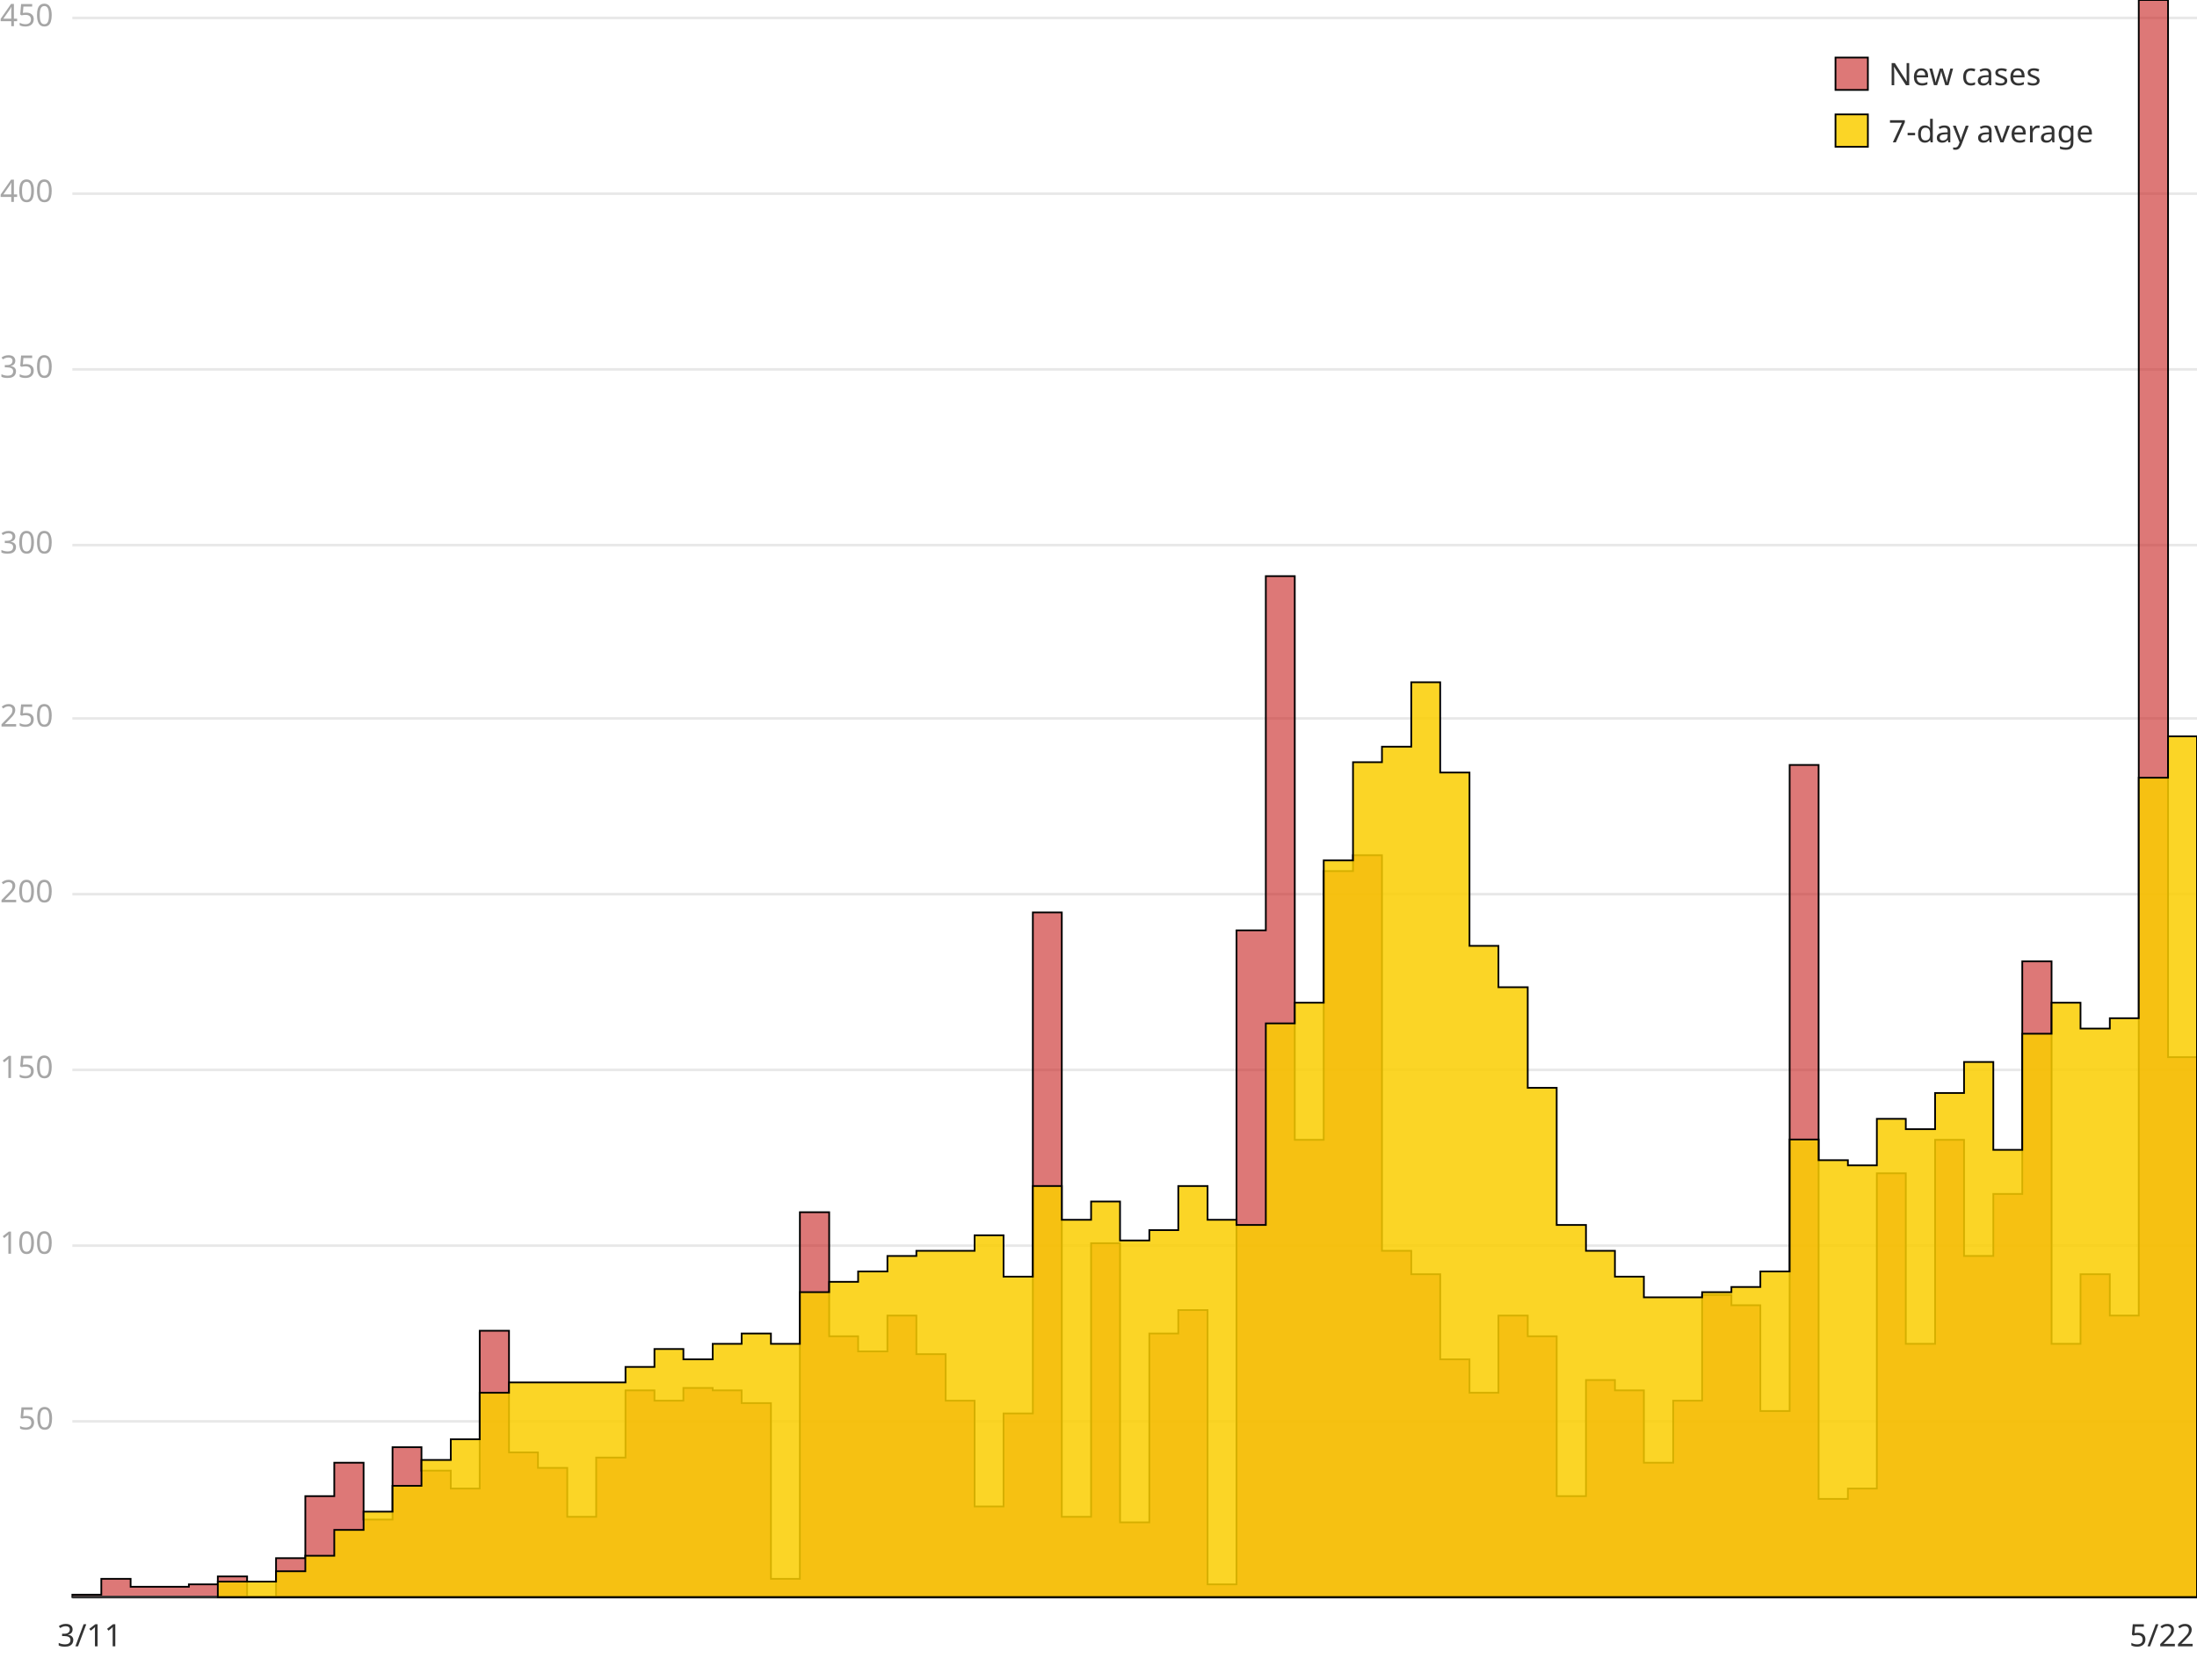
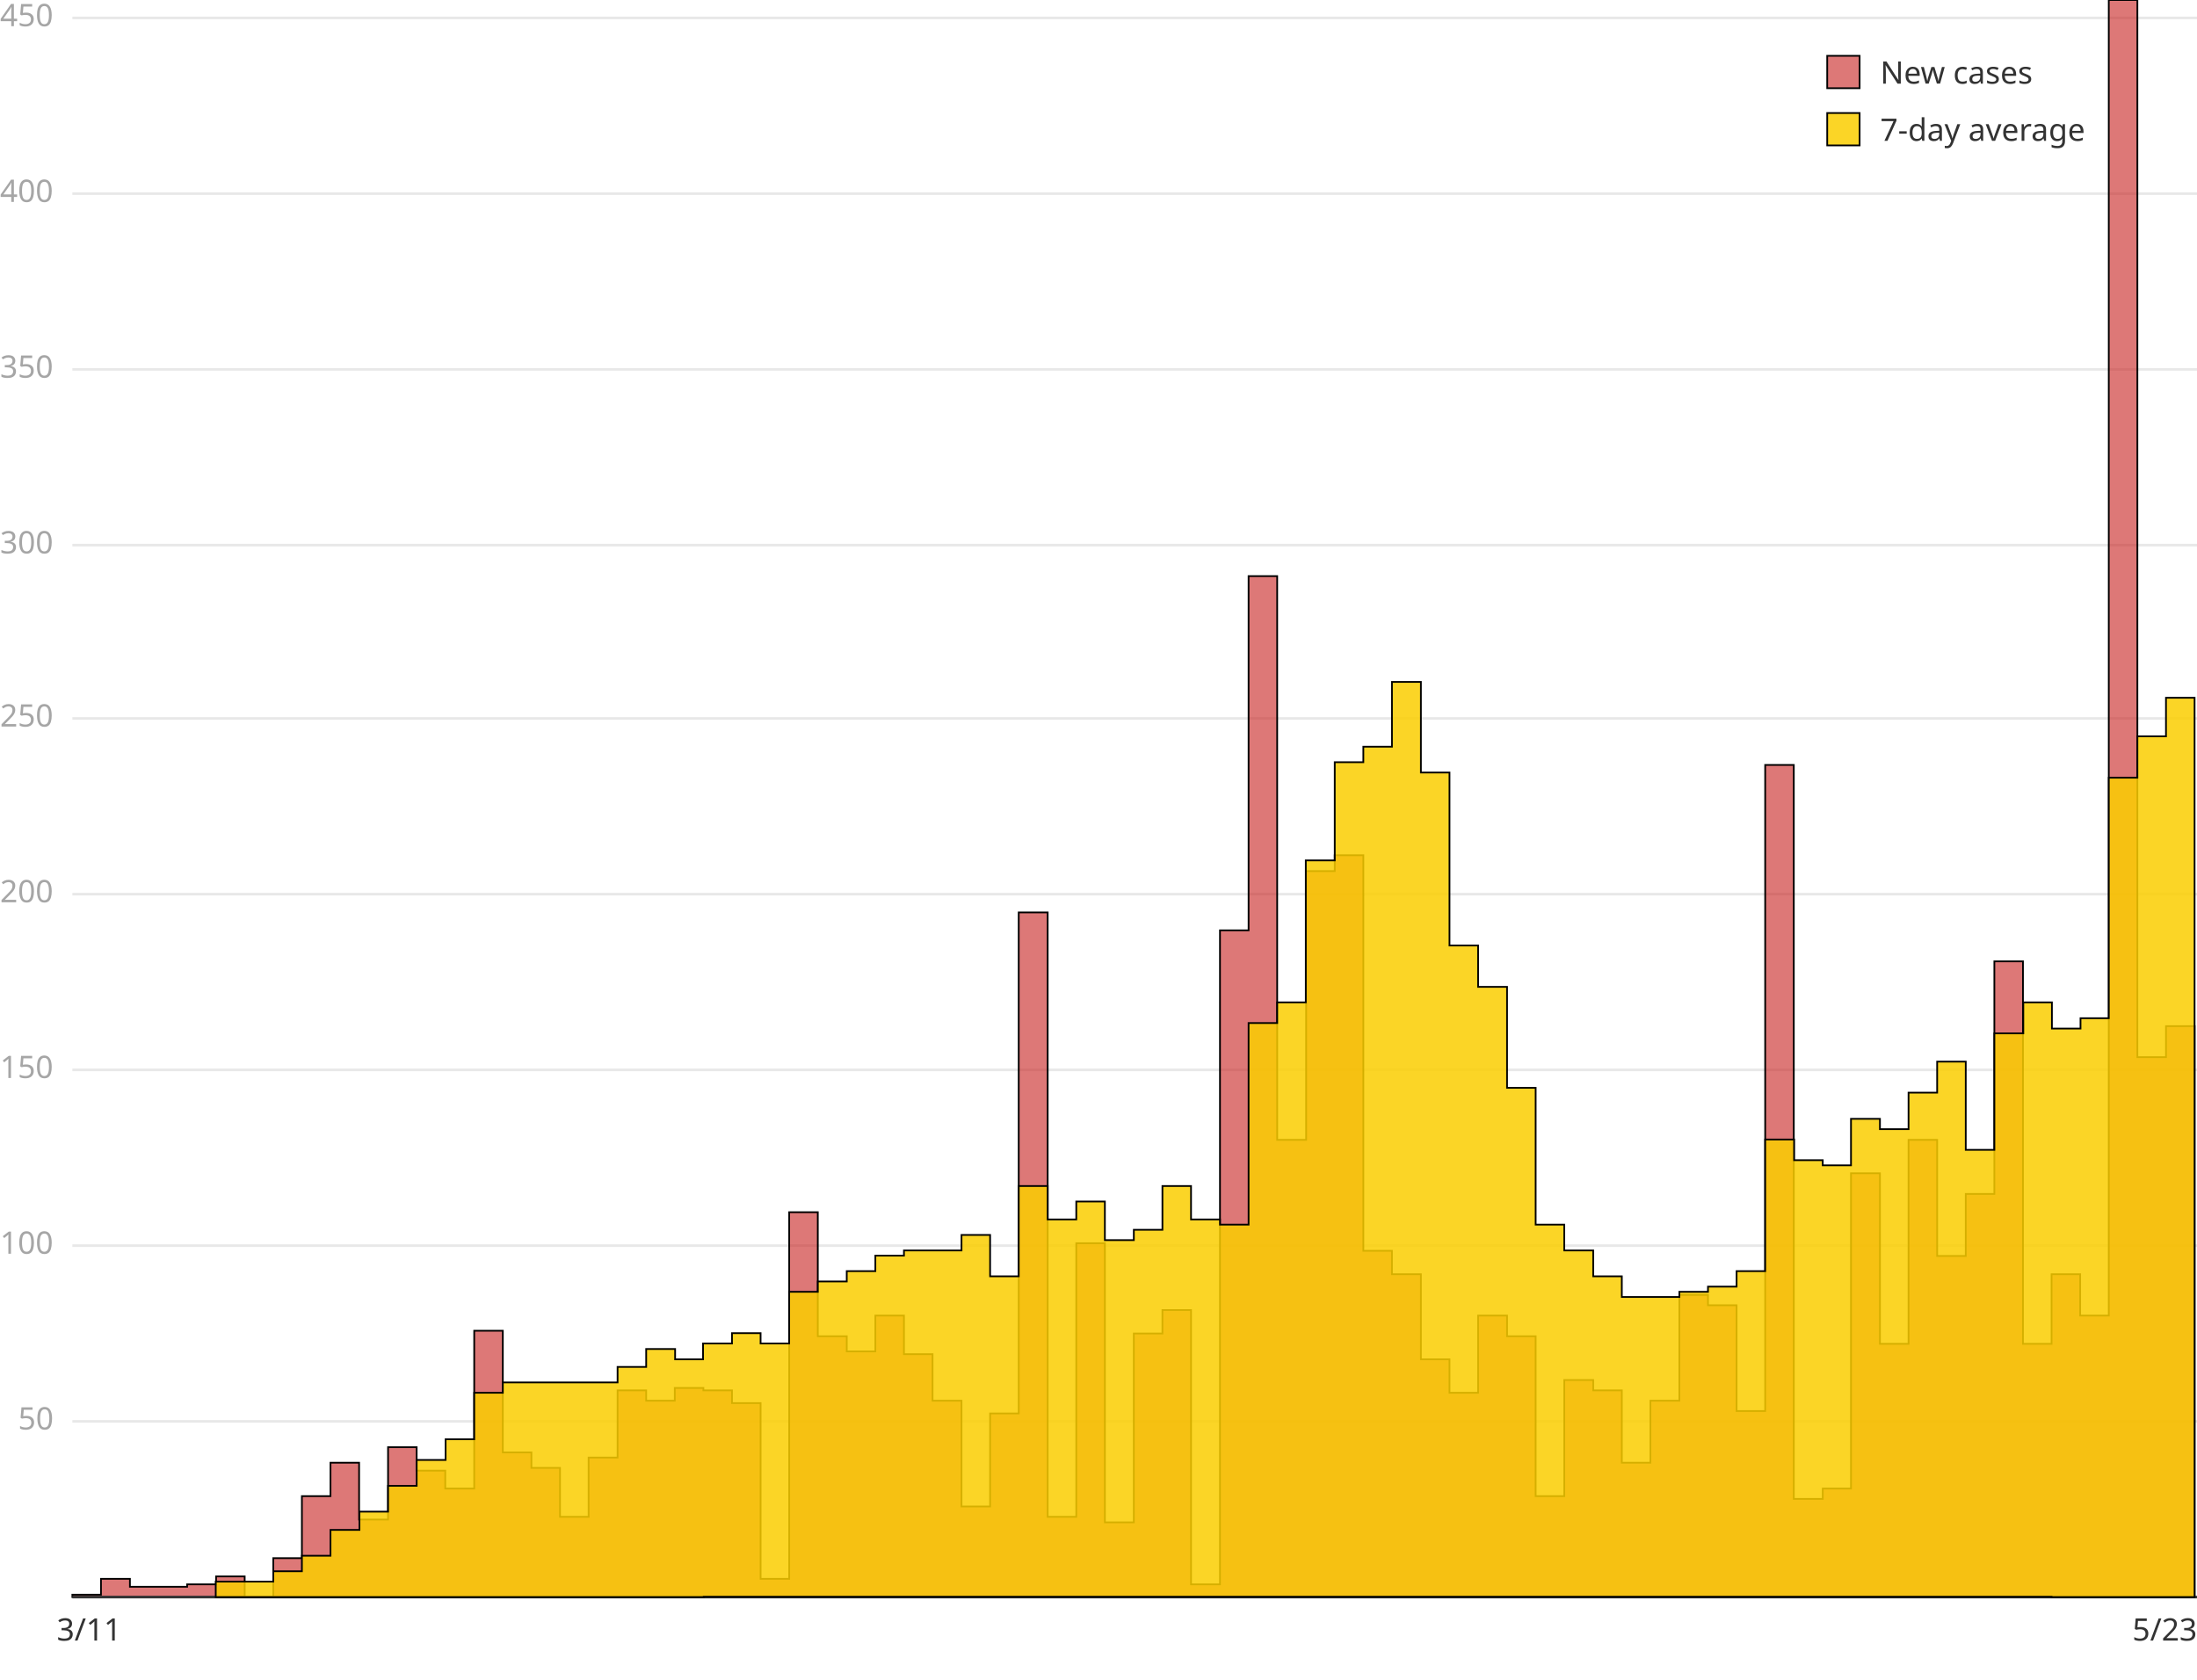
<svg xmlns="http://www.w3.org/2000/svg" xmlns:xlink="http://www.w3.org/1999/xlink" version="1.1" id="Layer_1" x="0px" y="0px" viewBox="0 0 637.5 487.5" style="enable-background:new 0 0 637.5 487.5;" xml:space="preserve">
  <style type="text/css">
	.st0{clip-path:url(#SVGID_2_);}
	.st1{clip-path:url(#SVGID_4_);fill:none;stroke:#E8E8E8;stroke-width:0.75;stroke-miterlimit:10;}
	.st2{clip-path:url(#SVGID_4_);fill:#C71E1D;}
	.st3{clip-path:url(#SVGID_4_);}
	.st4{fill:#C71E1D;fill-opacity:0.6;stroke:#000000;stroke-width:0.5;stroke-miterlimit:10;}
	.st5{clip-path:url(#SVGID_4_);fill:none;stroke:#333333;stroke-width:0.75;stroke-miterlimit:10;}
	.st6{fill:#A6A6A6;}
	.st7{font-family:'Roboto-Regular';}
	.st8{font-size:9px;}
	.st9{fill:#FACE00;fill-opacity:0.85;stroke:#000000;stroke-width:0.5;stroke-miterlimit:10;}
	.st10{fill:#333333;}
</style>
  <g>
    <defs>
      <rect id="SVGID_1_" width="637.5" height="487.5" />
    </defs>
    <clipPath id="SVGID_2_">
      <use xlink:href="#SVGID_1_" style="overflow:visible;" />
    </clipPath>
    <g class="st0">
      <defs>
        <rect id="SVGID_3_" width="637.5" height="483" />
      </defs>
      <clipPath id="SVGID_4_">
        <use xlink:href="#SVGID_3_" style="overflow:visible;" />
      </clipPath>
      <line class="st1" x1="21" y1="5.2" x2="637.5" y2="5.2" />
      <line class="st1" x1="21" y1="56.2" x2="637.5" y2="56.2" />
      <line class="st1" x1="21" y1="107.2" x2="637.5" y2="107.2" />
      <line class="st1" x1="21" y1="158.2" x2="637.5" y2="158.2" />
      <line class="st1" x1="21" y1="208.5" x2="637.5" y2="208.5" />
      <line class="st1" x1="21" y1="259.5" x2="637.5" y2="259.5" />
      <line class="st1" x1="21" y1="310.5" x2="637.5" y2="310.5" />
      <line class="st1" x1="21" y1="361.5" x2="637.5" y2="361.5" />
      <line class="st1" x1="21" y1="412.5" x2="637.5" y2="412.5" />
-       <path class="st2" d="M71.7,463.5h8.4H71.7z" />
+       <path class="st2" d="M71,463.5h8.3H71z" />
      <g class="st3">
-         <polygon class="st4" points="63.2,459.8 54.8,459.8 54.8,460.5 46.3,460.5 37.9,460.5 37.9,458.2 29.4,458.2 29.4,462.8      21,462.8 21,463.5 29.4,463.5 29.4,463.5 37.9,463.5 46.3,463.5 54.8,463.5 63.2,463.5 63.2,463.5 71.7,463.5 71.7,457.5      63.2,457.5    " />
-         <polygon class="st4" points="629.1,306.8 629.1,0 620.6,0 620.6,381.8 612.2,381.8 612.2,369.8 603.7,369.8 603.7,390 595.3,390      595.3,279 586.8,279 586.8,346.5 578.4,346.5 578.4,364.5 569.9,364.5 569.9,330.8 561.5,330.8 561.5,390 553,390 553,340.5      544.6,340.5 544.6,432 536.2,432 536.2,435 527.7,435 527.7,222 519.3,222 519.3,409.5 510.8,409.5 510.8,378.8 502.4,378.8      502.4,375.8 493.9,375.8 493.9,406.5 485.5,406.5 485.5,424.5 477,424.5 477,403.5 468.6,403.5 468.6,400.5 460.2,400.5      460.2,434.2 451.7,434.2 451.7,387.8 443.3,387.8 443.3,381.8 434.8,381.8 434.8,404.2 426.4,404.2 426.4,394.5 417.9,394.5      417.9,369.8 409.5,369.8 409.5,363 401,363 401,248.2 392.6,248.2 392.6,252.8 384.1,252.8 384.1,330.8 375.7,330.8 375.7,167.2      367.3,167.2 367.3,270 358.8,270 358.8,459.8 350.4,459.8 350.4,380.2 341.9,380.2 341.9,387 333.5,387 333.5,441.8 325,441.8      325,360.8 316.6,360.8 316.6,440.2 308.1,440.2 308.1,264.8 299.7,264.8 299.7,410.2 291.2,410.2 291.2,437.2 282.8,437.2      282.8,406.5 274.4,406.5 274.4,393 265.9,393 265.9,381.8 257.5,381.8 257.5,392.2 249,392.2 249,387.8 240.6,387.8 240.6,351.8      232.1,351.8 232.1,458.2 223.7,458.2 223.7,407.2 215.2,407.2 215.2,403.5 206.8,403.5 206.8,402.8 198.3,402.8 198.3,406.5      189.9,406.5 189.9,403.5 181.5,403.5 181.5,423 173,423 173,440.2 164.6,440.2 164.6,426 156.1,426 156.1,421.5 147.7,421.5      147.7,386.2 139.2,386.2 139.2,432 130.8,432 130.8,426.8 122.3,426.8 122.3,420 113.9,420 113.9,441 105.5,441 105.5,424.5      97,424.5 97,434.2 88.6,434.2 88.6,452.2 80.1,452.2 80.1,463.5 88.6,463.5 97,463.5 97,463.5 105.5,463.5 113.9,463.5      122.3,463.5 130.8,463.5 130.8,463.5 139.2,463.5 147.7,463.5 156.1,463.5 164.6,463.5 164.6,463.5 173,463.5 181.5,463.5      189.9,463.5 198.3,463.5 198.3,463.5 206.8,463.5 215.2,463.5 223.7,463.5 232.1,463.5 232.1,463.5 240.6,463.5 249,463.5      257.5,463.5 257.5,463.5 265.9,463.5 265.9,463.5 274.4,463.5 282.8,463.5 291.2,463.5 299.7,463.5 299.7,463.5 308.1,463.5      316.6,463.5 325,463.5 333.5,463.5 333.5,463.5 341.9,463.5 350.4,463.5 358.8,463.5 367.3,463.5 367.3,463.5 375.7,463.5      384.1,463.5 392.6,463.5 401,463.5 401,463.5 409.5,463.5 417.9,463.5 426.4,463.5 434.8,463.5 434.8,463.5 443.3,463.5      451.7,463.5 460.2,463.5 468.6,463.5 468.6,463.5 477,463.5 485.5,463.5 493.9,463.5 502.4,463.5 502.4,463.5 510.8,463.5      519.3,463.5 527.7,463.5 527.7,463.5 536.2,463.5 536.2,463.5 544.6,463.5 544.6,463.5 553,463.5 561.5,463.5 561.5,463.5      569.9,463.5 569.9,463.5 578.4,463.5 578.4,463.5 586.8,463.5 595.3,463.5 595.3,463.5 603.7,463.5 603.7,463.5 612.2,463.5      612.2,463.5 620.6,463.5 629.1,463.5 629.1,463.5 637.5,463.5 637.5,306.8    " />
+         <polygon class="st4" points="62.7,459.8 54.3,459.8 54.3,460.5 46,460.5 37.7,460.5 37.7,458.2 29.3,458.2 29.3,462.8 21,462.8      21,463.5 29.3,463.5 37.7,463.5 46,463.5 54.3,463.5 62.7,463.5 71,463.5 71,457.5 62.7,457.5    " />
+         <polygon class="st4" points="628.5,297.8 628.5,306.8 620.2,306.8 620.2,0 611.9,0 611.9,381.8 603.6,381.8 603.6,369.8      595.3,369.8 595.3,390 587,390 587,279 578.7,279 578.7,346.5 570.4,346.5 570.4,364.5 562.1,364.5 562.1,330.8 553.8,330.8      553.8,390 545.5,390 545.5,340.5 537.1,340.5 537.1,432 528.9,432 528.9,435 520.5,435 520.5,222 512.2,222 512.2,409.5      503.9,409.5 503.9,378.8 495.6,378.8 495.6,375.8 487.3,375.8 487.3,406.5 478.9,406.5 478.9,424.5 470.6,424.5 470.6,403.5      462.3,403.5 462.3,400.5 453.9,400.5 453.9,434.2 445.6,434.2 445.6,387.8 437.3,387.8 437.3,381.8 428.9,381.8 428.9,404.2      420.6,404.2 420.6,394.5 412.3,394.5 412.3,369.8 403.9,369.8 403.9,363 395.6,363 395.6,248.2 387.3,248.2 387.3,252.8      379,252.8 379,330.8 370.6,330.8 370.6,167.2 362.3,167.2 362.3,270 354,270 354,459.8 345.6,459.8 345.6,380.2 337.3,380.2      337.3,387 329,387 329,441.8 320.6,441.8 320.6,360.8 312.3,360.8 312.3,440.2 304,440.2 304,264.8 295.6,264.8 295.6,410.2      287.3,410.2 287.3,437.2 279,437.2 279,406.5 270.6,406.5 270.6,393 262.3,393 262.3,381.8 254,381.8 254,392.2 245.7,392.2      245.7,387.8 237.3,387.8 237.3,351.8 229,351.8 229,458.2 220.7,458.2 220.7,407.2 212.4,407.2 212.4,403.5 204.1,403.5      204.1,402.8 195.8,402.8 195.8,406.5 187.5,406.5 187.5,403.5 179.2,403.5 179.2,423 170.8,423 170.8,440.2 162.5,440.2      162.5,426 154.2,426 154.2,421.5 145.9,421.5 145.9,386.2 137.6,386.2 137.6,432 129.2,432 129.2,426.8 120.9,426.8 120.9,420      112.6,420 112.6,441 104.2,441 104.2,424.5 95.9,424.5 95.9,434.2 87.6,434.2 87.6,452.2 79.3,452.2 79.3,463.5 87.6,463.5      87.6,463.5 95.9,463.5 104.2,463.5 112.6,463.5 120.9,463.5 129.2,463.5 137.6,463.5 145.8,463.5 145.9,463.5 154.2,463.5      162.5,463.5 170.8,463.5 179.2,463.5 187.5,463.5 195.8,463.5 204.1,463.5 204.1,463.5 212.4,463.5 220.7,463.5 220.7,463.5      229,463.5 237.3,463.5 245.7,463.5 254,463.5 262.3,463.5 270.6,463.5 279,463.5 287.3,463.5 295.6,463.5 304,463.5 312.3,463.5      320.6,463.5 329,463.5 337.3,463.5 345.6,463.5 354,463.5 362.3,463.5 370.6,463.5 379,463.5 387.3,463.5 395.6,463.5      403.9,463.5 412.3,463.5 420.6,463.5 428.9,463.5 428.9,463.5 437.3,463.5 445.6,463.5 453.9,463.5 462.3,463.5 470.6,463.5      478.9,463.5 487.3,463.5 487.3,463.5 495.6,463.5 503.9,463.5 512.2,463.5 512.2,463.5 520.5,463.5 528.9,463.5 537.1,463.5      537.2,463.5 545.5,463.5 553.8,463.5 553.8,463.5 562.1,463.5 570.4,463.5 570.4,463.5 578.7,463.5 587,463.5 595.3,463.5      595.4,463.5 603.6,463.5 611.9,463.5 612,463.5 620.2,463.5 628.5,463.5 628.6,463.5 636.8,463.5 636.8,297.8    " />
      </g>
      <line class="st5" x1="21" y1="463.5" x2="637.5" y2="463.5" />
    </g>
    <g class="st0">
      <text transform="matrix(1 0 0 1 5.2559 414.8496)" class="st6 st7 st8">50</text>
    </g>
    <g class="st0">
      <text transform="matrix(1 0 0 1 2.929688e-03 363.8496)" class="st6 st7 st8">100</text>
    </g>
    <g class="st0">
      <text transform="matrix(1 0 0 1 2.929688e-03 312.8496)" class="st6 st7 st8">150</text>
    </g>
    <g class="st0">
      <text transform="matrix(1 0 0 1 2.929688e-03 261.8496)" class="st6 st7 st8">200</text>
    </g>
    <g class="st0">
      <text transform="matrix(1 0 0 1 2.929688e-03 210.8496)" class="st6 st7 st8">250</text>
    </g>
    <g class="st0">
      <text transform="matrix(1 0 0 1 2.929688e-03 160.5996)" class="st6 st7 st8">300</text>
    </g>
    <g class="st0">
      <text transform="matrix(1 0 0 1 2.929688e-03 109.5996)" class="st6 st7 st8">350</text>
    </g>
    <g class="st0">
      <text transform="matrix(1 0 0 1 2.929688e-03 58.5996)" class="st6 st7 st8">400</text>
    </g>
    <g class="st0">
      <text transform="matrix(1 0 0 1 2.929688e-03 7.5996)" class="st6 st7 st8">450</text>
    </g>
  </g>
-   <polygon class="st9" points="629.1,213.7 629.1,225.7 620.6,225.7 620.6,295.5 612.2,295.5 612.2,298.5 603.7,298.5 603.7,291   595.3,291 595.3,300 586.8,300 586.8,333.7 578.4,333.7 578.4,308.2 569.9,308.2 569.9,317.2 561.5,317.2 561.5,327.7 553,327.7   553,324.7 544.6,324.7 544.6,338.2 536.2,338.2 536.2,336.7 527.7,336.7 527.7,330.7 519.3,330.7 519.3,369 510.8,369 510.8,373.5   502.4,373.5 502.4,375 493.9,375 493.9,376.5 485.5,376.5 477,376.5 477,370.5 468.6,370.5 468.6,363 460.2,363 460.2,355.5   451.7,355.5 451.7,315.7 443.3,315.7 443.3,286.5 434.8,286.5 434.8,274.5 426.4,274.5 426.4,224.2 417.9,224.2 417.9,198   409.5,198 409.5,216.7 401,216.7 401,221.2 392.6,221.2 392.6,249.7 384.1,249.7 384.1,291 375.7,291 375.7,297 367.3,297   367.3,355.5 358.8,355.5 358.8,354 350.4,354 350.4,344.2 341.9,344.2 341.9,357 333.5,357 333.5,360 325,360 325,348.7   316.6,348.7 316.6,354 308.1,354 308.1,344.2 299.7,344.2 299.7,370.5 291.2,370.5 291.2,358.5 282.8,358.5 282.8,363 274.4,363   265.9,363 265.9,364.5 257.5,364.5 257.5,369 249,369 249,372 240.6,372 240.6,375 232.1,375 232.1,390 223.7,390 223.7,387   215.2,387 215.2,390 206.8,390 206.8,394.5 198.3,394.5 198.3,391.5 189.9,391.5 189.9,396.7 181.5,396.7 181.5,401.2 173,401.2   164.6,401.2 164.6,401.2 156.1,401.2 147.7,401.2 147.7,404.2 139.2,404.2 139.2,417.7 130.8,417.7 130.8,423.7 122.3,423.7   122.3,431.2 113.9,431.2 113.9,438.7 105.5,438.7 105.5,444 97,444 97,451.5 88.6,451.5 88.6,456 80.1,456 80.1,459 71.7,459   63.2,459 63.2,463.5 71.7,463.5 80.1,463.5 88.6,463.5 97,463.5 97,463.5 105.5,463.5 113.9,463.5 122.3,463.5 130.8,463.5   130.8,463.5 139.2,463.5 147.7,463.5 156.1,463.5 164.6,463.5 164.6,463.5 173,463.5 181.5,463.5 189.9,463.5 198.3,463.5   198.3,463.5 206.8,463.5 215.2,463.5 223.7,463.5 232.1,463.5 232.1,463.5 240.6,463.5 249,463.5 257.5,463.5 257.5,463.5   265.9,463.5 265.9,463.5 274.4,463.5 282.8,463.5 291.2,463.5 299.7,463.5 299.7,463.5 308.1,463.5 316.6,463.5 325,463.5   333.5,463.5 333.5,463.5 341.9,463.5 350.4,463.5 358.8,463.5 367.3,463.5 367.3,463.5 375.7,463.5 384.1,463.5 392.6,463.5   401,463.5 401,463.5 409.5,463.5 417.9,463.5 426.4,463.5 434.8,463.5 434.8,463.5 443.3,463.5 451.7,463.5 460.2,463.5   468.6,463.5 468.6,463.5 477,463.5 485.5,463.5 493.9,463.5 502.4,463.5 502.4,463.5 510.8,463.5 519.3,463.5 527.7,463.5   527.7,463.5 536.2,463.5 536.2,463.5 544.6,463.5 544.6,463.5 553,463.5 561.5,463.5 561.5,463.5 569.9,463.5 569.9,463.5   578.4,463.5 578.4,463.5 586.8,463.5 595.3,463.5 595.3,463.5 603.7,463.5 603.7,463.5 612.2,463.5 612.2,463.5 620.6,463.5   629.1,463.5 629.1,463.5 637.5,463.5 637.5,213.7 " />
-   <text transform="matrix(1 0 0 1 548.0192 24.7291)" class="st10 st7 st8">New cases</text>
-   <rect x="532.6" y="16.7" class="st4" width="9.4" height="9.4" />
-   <text transform="matrix(1 0 0 1 548.0192 41.3136)" class="st10 st7 st8">7-day average</text>
-   <rect x="532.6" y="33.2" class="st9" width="9.4" height="9.4" />
+   <polygon class="st9" points="628.5,202.5 628.5,213.7 620.2,213.7 620.2,225.7 611.9,225.7 611.9,295.5 603.7,295.5 603.7,298.5   595.4,298.5 595.4,290.9 587.1,290.9 587.1,299.9 578.7,299.9 578.7,333.7 570.4,333.7 570.4,308.1 562.1,308.1 562.1,317.1   553.8,317.1 553.8,327.7 545.5,327.7 545.5,324.7 537.1,324.7 537.1,338.2 528.9,338.2 528.9,336.7 520.6,336.7 520.6,330.7   512.2,330.7 512.2,368.9 503.9,368.9 503.9,373.4 495.6,373.4 495.6,374.9 487.3,374.9 487.3,376.4 478.9,376.4 470.6,376.4   470.6,370.4 462.3,370.4 462.3,362.9 453.9,362.9 453.9,355.4 445.6,355.4 445.6,315.7 437.3,315.7 437.3,286.4 428.9,286.4   428.9,274.4 420.6,274.4 420.6,224.2 412.3,224.2 412.3,197.9 403.9,197.9 403.9,216.7 395.6,216.7 395.6,221.2 387.3,221.2   387.3,249.7 378.9,249.7 378.9,290.9 370.6,290.9 370.6,296.9 362.3,296.9 362.3,355.4 354,355.4 354,353.9 345.6,353.9   345.6,344.2 337.3,344.2 337.3,356.9 329,356.9 329,359.9 320.6,359.9 320.6,348.7 312.3,348.7 312.3,353.9 304,353.9 304,344.2   295.6,344.2 295.6,370.4 287.3,370.4 287.3,358.4 279,358.4 279,362.9 270.6,362.9 262.3,362.9 262.3,364.4 254,364.4 254,368.9   245.7,368.9 245.7,371.9 237.3,371.9 237.3,374.9 229,374.9 229,389.9 220.7,389.9 220.7,386.9 212.4,386.9 212.4,389.9 204,389.9   204,394.5 195.9,394.5 195.9,391.5 187.5,391.5 187.5,396.7 179.2,396.7 179.2,401.2 170.9,401.2 162.5,401.2 154.2,401.2   145.9,401.2 145.9,404.2 137.6,404.2 137.6,417.7 129.3,417.7 129.3,423.7 120.9,423.7 120.9,431.2 112.6,431.2 112.6,438.7   104.3,438.7 104.3,444 95.9,444 95.9,451.5 87.6,451.5 87.6,456 79.3,456 79.3,459 71,459 62.6,459 62.6,463.5 71,463.5 79.3,463.5   87.6,463.5 87.6,463.5 95.9,463.5 104.3,463.5 112.6,463.5 120.9,463.5 129.3,463.5 137.6,463.5 145.9,463.5 145.9,463.5   154.2,463.5 162.5,463.5 170.9,463.5 179.2,463.5 187.5,463.5 195.9,463.5 204.2,463.5 204.2,463.4 212.4,463.4 220.7,463.4   220.7,463.4 229,463.4 237.3,463.4 245.7,463.4 254,463.4 262.3,463.4 270.6,463.4 279,463.4 287.3,463.4 295.6,463.4 304,463.4   312.3,463.4 320.6,463.4 329,463.4 337.3,463.4 345.6,463.4 354,463.4 362.3,463.4 370.6,463.4 378.9,463.4 387.3,463.4   395.6,463.4 403.9,463.4 412.3,463.4 420.6,463.4 428.9,463.4 428.9,463.4 437.3,463.4 445.6,463.4 453.9,463.4 462.3,463.4   470.6,463.4 478.9,463.4 487.3,463.4 487.3,463.4 495.6,463.4 503.9,463.4 512.2,463.4 512.2,463.4 520.6,463.4 528.9,463.4   537.1,463.4 537.2,463.4 545.5,463.4 553.8,463.4 553.8,463.4 562.1,463.4 570.4,463.4 570.4,463.4 578.7,463.4 587.1,463.4   595.3,463.4 595.3,463.5 603.7,463.5 611.9,463.5 612,463.5 620.2,463.5 628.5,463.5 628.6,463.5 636.8,463.5 636.8,202.5 " />
+   <text transform="matrix(1 0 0 1 545.5847 24.279)" class="st10 st7 st8">New cases</text>
+   <rect x="530.2" y="16.2" class="st4" width="9.4" height="9.4" />
+   <text transform="matrix(1 0 0 1 545.5847 40.8635)" class="st10 st7 st8">7-day average</text>
+   <rect x="530.2" y="32.8" class="st9" width="9.4" height="9.4" />
  <g>
-     <text transform="matrix(1 0 0 1 617.8929 477.7933)" class="st10 st7 st8">5/22</text>
+     <text transform="matrix(1 0 0 1 618.7365 476.1194)" class="st10 st7 st8">5/23</text>
  </g>
  <g>
-     <text transform="matrix(1 0 0 1 16.6274 477.7934)" class="st10 st7 st8">3/11</text>
+     <text transform="matrix(1 0 0 1 16.4709 476.1192)" class="st10 st7 st8">3/11</text>
  </g>
</svg>
